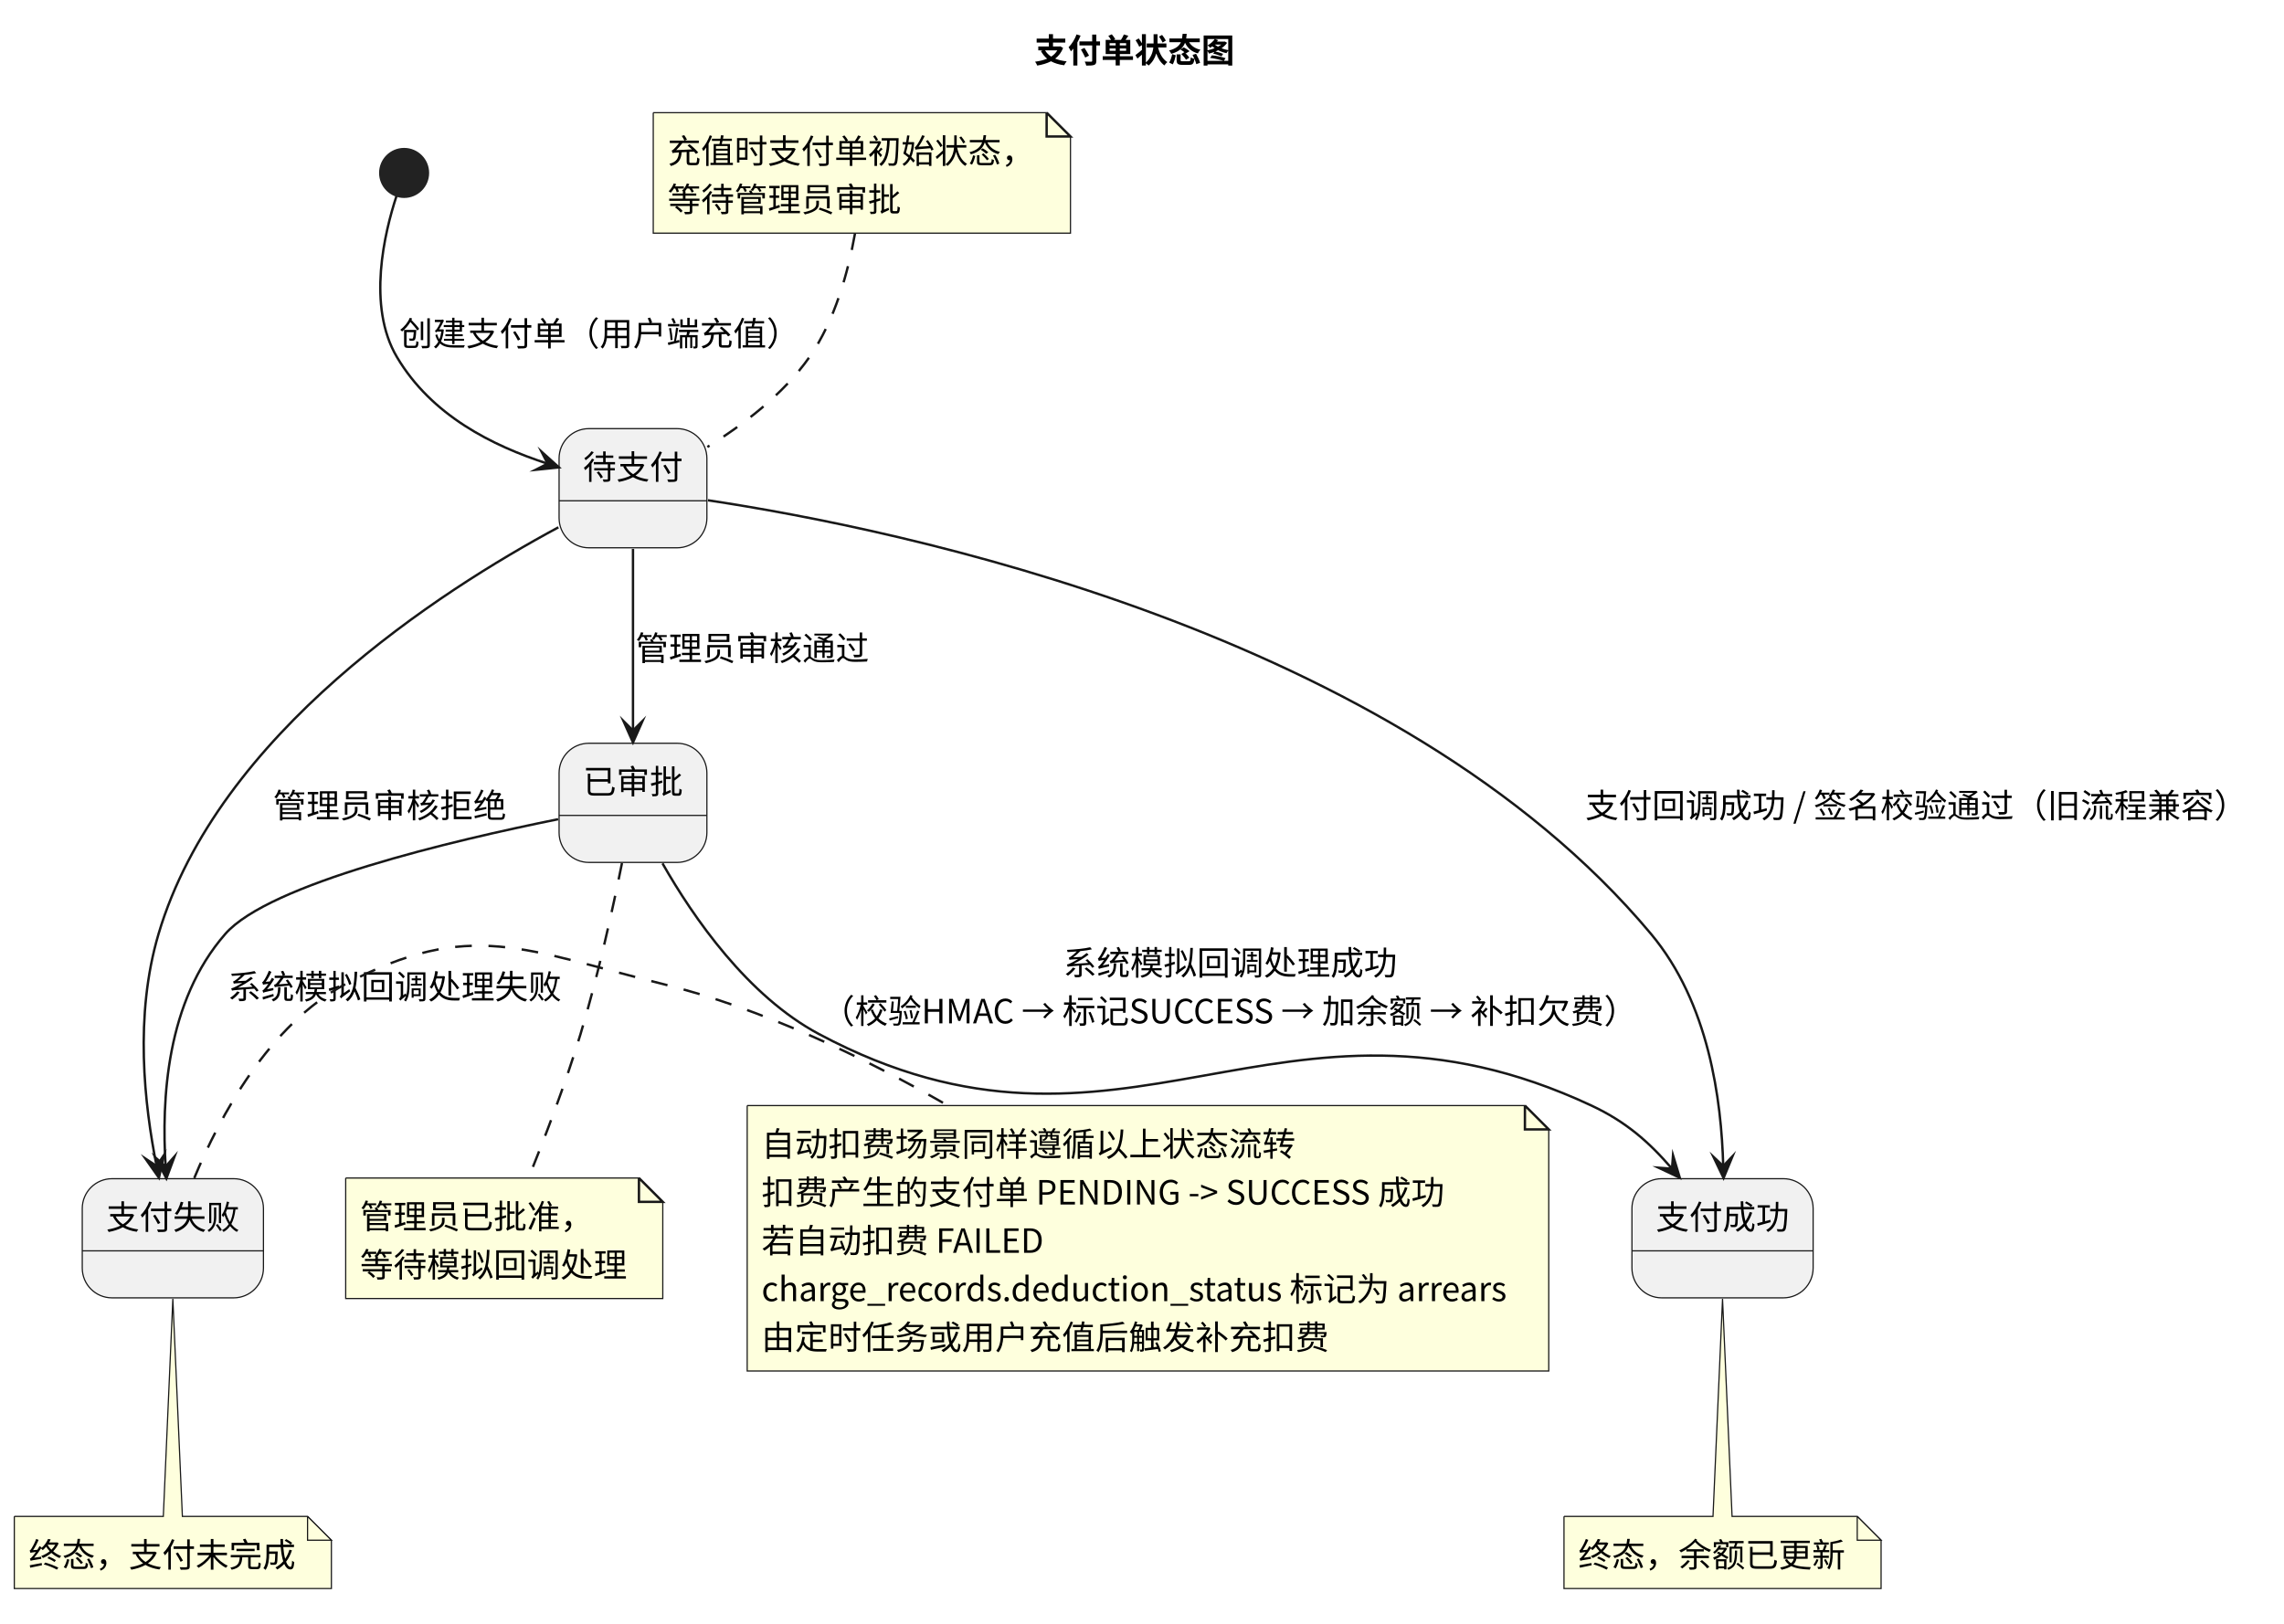
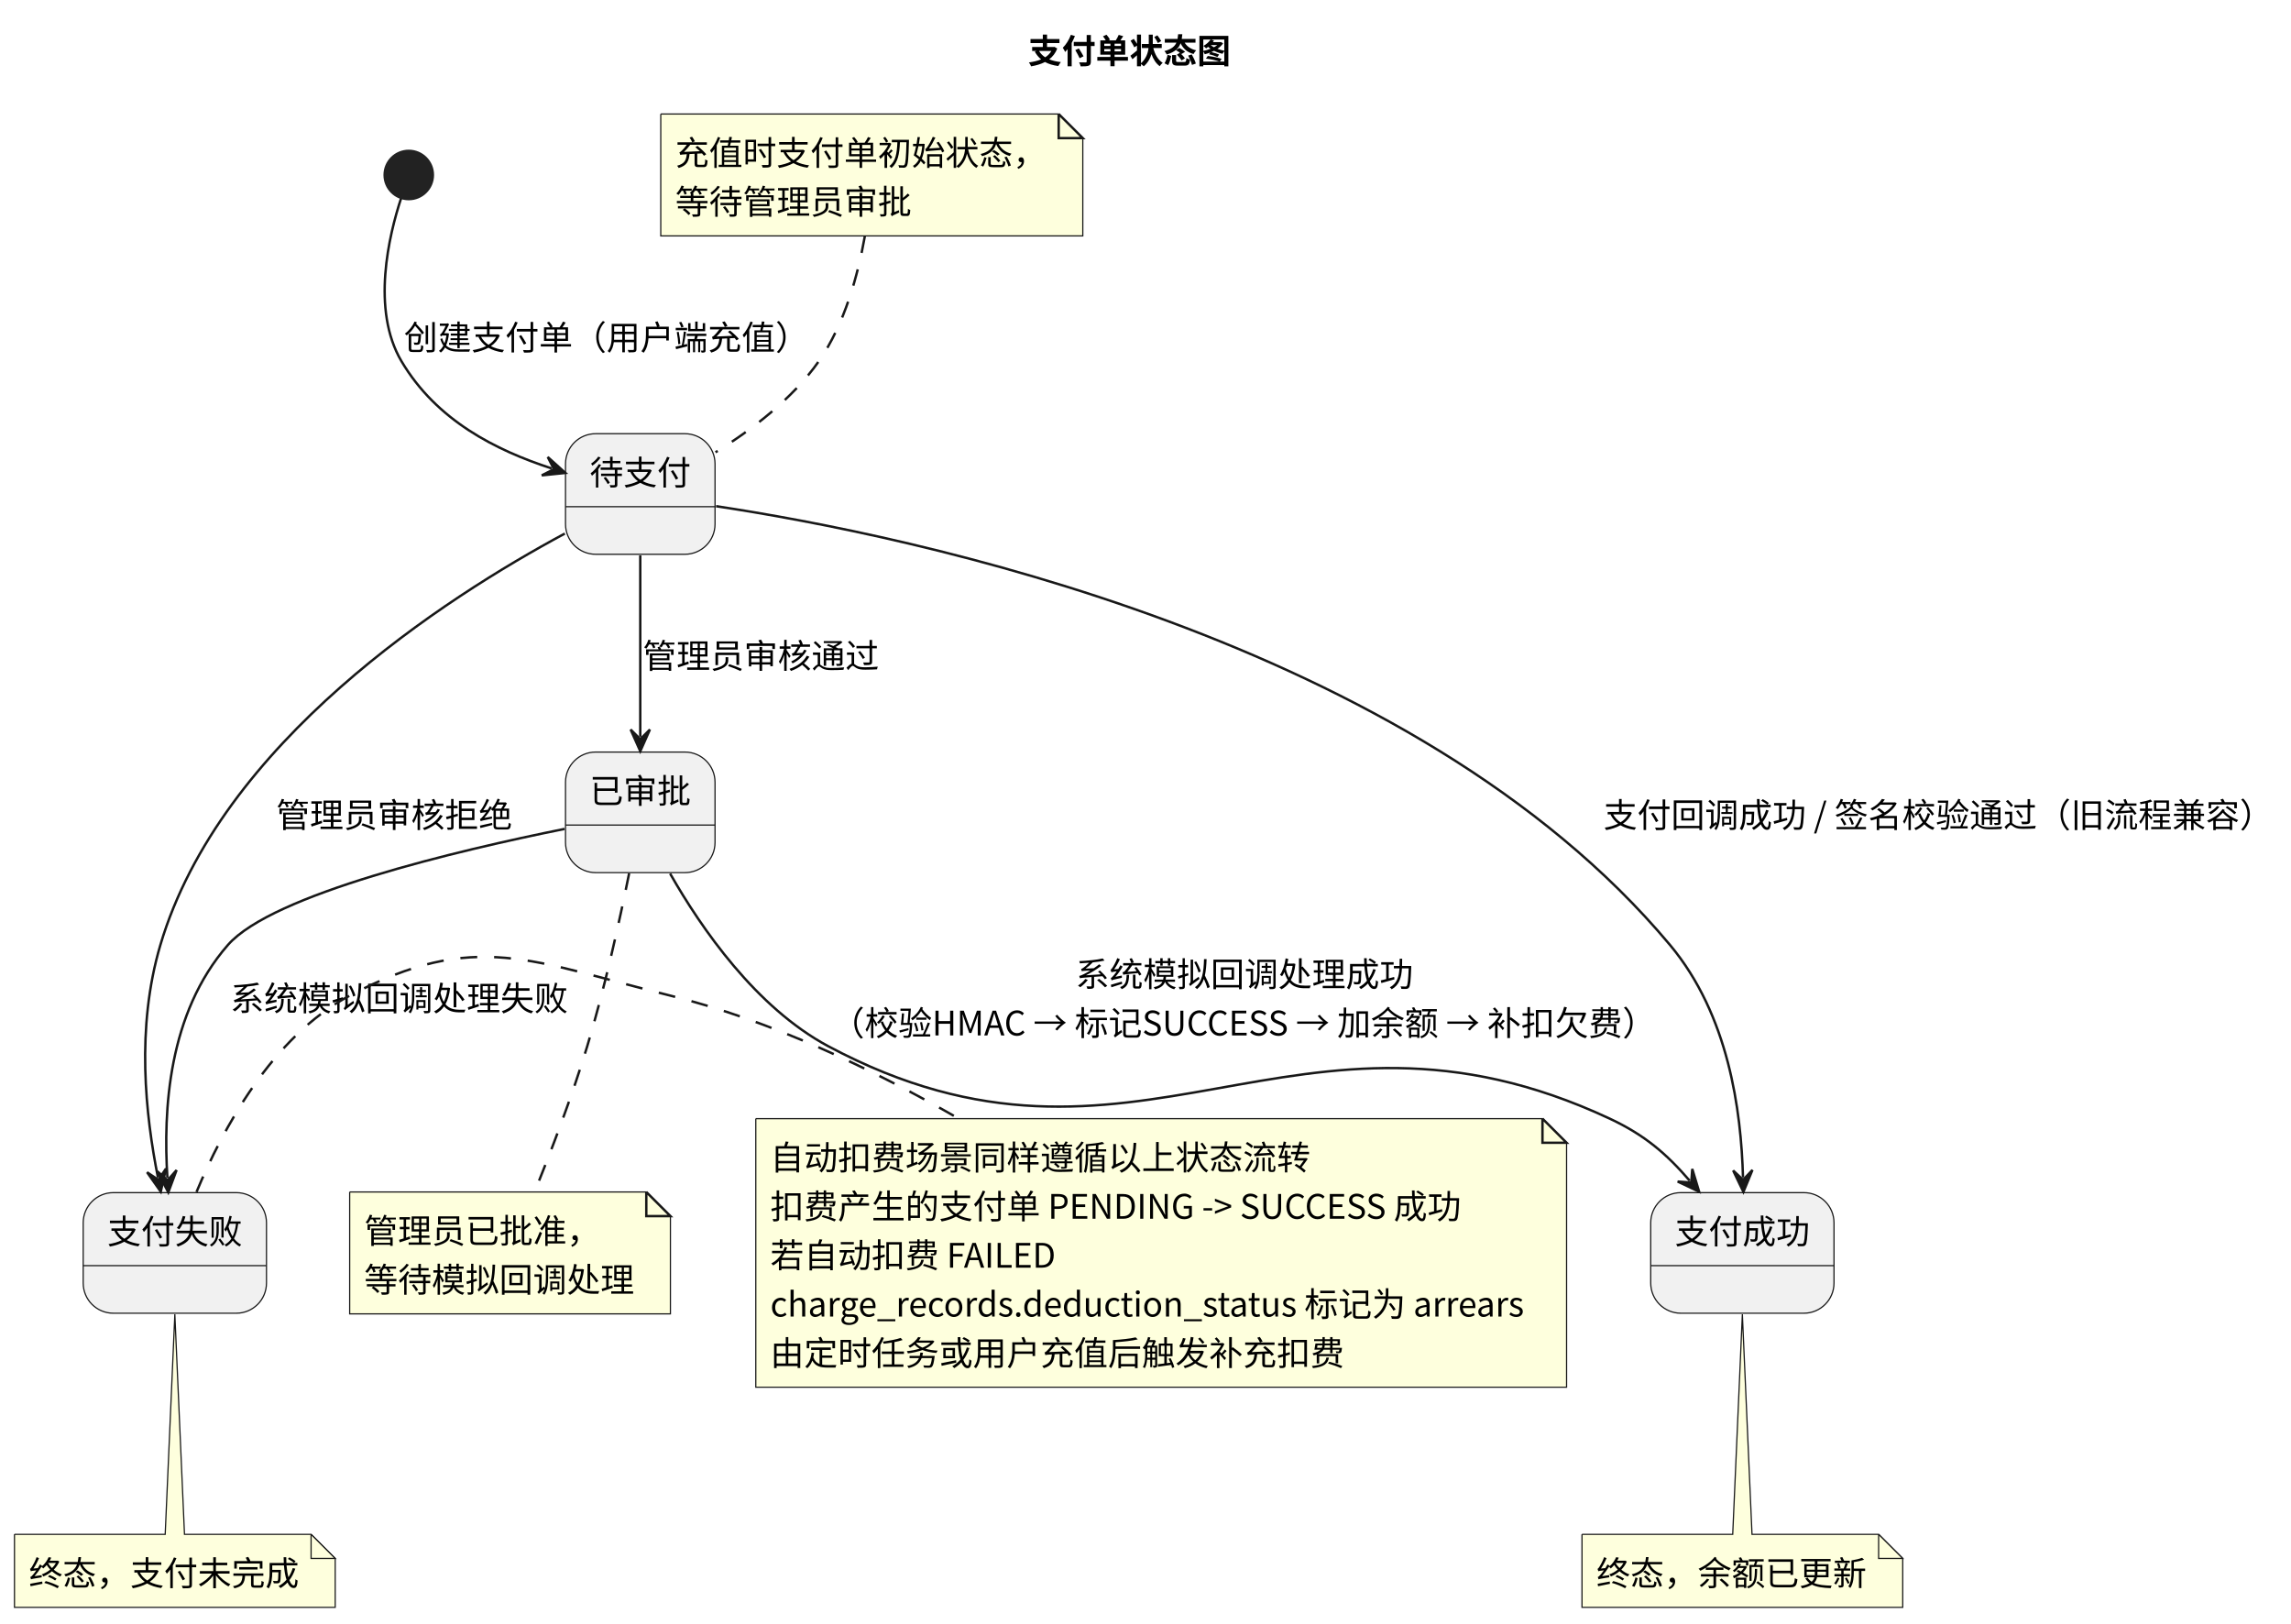
- <svg xmlns="http://www.w3.org/2000/svg" contentStyleType="text/css" data-diagram-type="STATE" height="681px" preserveAspectRatio="none" style="width:958px;height:681px;background:#FFFFFF;" version="1.1" viewBox="0 0 958 681" width="958px" zoomAndPan="magnify">
+ <svg xmlns="http://www.w3.org/2000/svg" contentStyleType="text/css" data-diagram-type="STATE" height="673px" preserveAspectRatio="none" style="width:950px;height:673px;background:#FFFFFF;" version="1.1" viewBox="0 0 950 673" width="950px" zoomAndPan="magnify">
  <defs />
  <g>
    <g class="title" data-source-line="3">
-       <text fill="#000000" font-family="'Noto Sans CJK SC'" font-size="14" font-weight="700" lengthAdjust="spacing" textLength="84" x="433.845" y="26.24">支付单状态图</text>
+       <text fill="#000000" font-family="Noto Sans CJK SC" font-size="14" font-weight="bold" lengthAdjust="spacing" textLength="84" x="426.345" y="26.24">支付单状态图</text>
    </g>
-     <g class="entity" data-qualified-name="PENDING" data-source-line="5" id="ent0001">
+     <g id="PENDING">
      <rect fill="#F1F1F1" height="50" rx="12.5" ry="12.5" style="stroke:#181818;stroke-width:0.5;" width="62" x="234.5" y="179.822" />
      <line style="stroke:#181818;stroke-width:0.5;" x1="234.5" x2="296.5" y1="210.094" y2="210.094" />
-       <text fill="#000000" font-family="'Noto Sans CJK SC'" font-size="14" lengthAdjust="spacing" textLength="42" x="244.5" y="201.062">待支付</text>
+       <text fill="#000000" font-family="Noto Sans CJK SC" font-size="14" lengthAdjust="spacing" textLength="42" x="244.5" y="201.062">待支付</text>
    </g>
-     <g class="entity" data-qualified-name="APPROVED" data-source-line="6" id="ent0002">
+     <g id="APPROVED">
      <rect fill="#F1F1F1" height="50" rx="12.5" ry="12.5" style="stroke:#181818;stroke-width:0.5;" width="62" x="234.5" y="311.822" />
      <line style="stroke:#181818;stroke-width:0.5;" x1="234.5" x2="296.5" y1="342.094" y2="342.094" />
-       <text fill="#000000" font-family="'Noto Sans CJK SC'" font-size="14" lengthAdjust="spacing" textLength="42" x="244.5" y="333.062">已审批</text>
+       <text fill="#000000" font-family="Noto Sans CJK SC" font-size="14" lengthAdjust="spacing" textLength="42" x="244.5" y="333.062">已审批</text>
    </g>
-     <g class="entity" data-qualified-name="SUCCESS" data-source-line="7" id="ent0003">
+     <g id="SUCCESS">
      <rect fill="#F1F1F1" height="50" rx="12.5" ry="12.5" style="stroke:#181818;stroke-width:0.5;" width="76" x="684.5" y="494.502" />
      <line style="stroke:#181818;stroke-width:0.5;" x1="684.5" x2="760.5" y1="524.774" y2="524.774" />
-       <text fill="#000000" font-family="'Noto Sans CJK SC'" font-size="14" lengthAdjust="spacing" textLength="56" x="694.5" y="515.742">支付成功</text>
+       <text fill="#000000" font-family="Noto Sans CJK SC" font-size="14" lengthAdjust="spacing" textLength="56" x="694.5" y="515.742">支付成功</text>
    </g>
-     <g class="entity" data-qualified-name="FAILED" data-source-line="8" id="ent0004">
+     <g id="FAILED">
      <rect fill="#F1F1F1" height="50" rx="12.5" ry="12.5" style="stroke:#181818;stroke-width:0.5;" width="76" x="34.5" y="494.502" />
      <line style="stroke:#181818;stroke-width:0.5;" x1="34.5" x2="110.5" y1="524.774" y2="524.774" />
-       <text fill="#000000" font-family="'Noto Sans CJK SC'" font-size="14" lengthAdjust="spacing" textLength="56" x="44.5" y="515.742">支付失败</text>
+       <text fill="#000000" font-family="Noto Sans CJK SC" font-size="14" lengthAdjust="spacing" textLength="56" x="44.5" y="515.742">支付失败</text>
    </g>
-     <g class="start_entity" data-qualified-name=".start." data-source-line="10" id="ent0005">
-       <ellipse cx="169.5" cy="72.552" fill="#222222" rx="10" ry="10" style="stroke:#222222;stroke-width:1;" />
-     </g>
-     <g class="entity" data-qualified-name="GMN12" data-source-line="17" id="ent0013">
+     <ellipse cx="169.5" cy="72.552" fill="#222222" rx="10" ry="10" style="stroke:#222222;stroke-width:1;" />
+     <g class="entity" data-entity="GMN2" data-source-line="17" data-uid="ent0003" id="entity_GMN2">
      <path d="M274,47.272 L274,97.816 L448.999,97.816 L448.999,57.272 L438.999,47.272 L274,47.272" fill="#FEFFDD" style="stroke:#181818;stroke-width:0.5;" />
      <path d="M438.999,47.272 L438.999,57.272 L448.999,57.272 L438.999,47.272" fill="#FEFFDD" style="stroke:#181818;stroke-width:1;" />
-       <text fill="#000000" font-family="'Noto Sans CJK SC'" font-size="14" lengthAdjust="spacing" textLength="153.999" x="280" y="68.512">充值时支付单初始状态，</text>
-       <text fill="#000000" font-family="'Noto Sans CJK SC'" font-size="14" lengthAdjust="spacing" textLength="98" x="280" y="88.784">等待管理员审批</text>
+       <text fill="#000000" font-family="Noto Sans CJK SC" font-size="14" lengthAdjust="spacing" textLength="153.999" x="280" y="68.512">充值时支付单初始状态，</text>
+       <text fill="#000000" font-family="Noto Sans CJK SC" font-size="14" lengthAdjust="spacing" textLength="98" x="280" y="88.784">等待管理员审批</text>
    </g>
-     <g class="entity" data-qualified-name="GMN15" data-source-line="18" id="ent0016">
+     <g class="entity" data-entity="GMN5" data-source-line="18" data-uid="ent0006" id="entity_GMN5">
      <path d="M145,494.232 L145,544.776 L278,544.776 L278,504.232 L268,494.232 L145,494.232" fill="#FEFFDD" style="stroke:#181818;stroke-width:0.5;" />
      <path d="M268,494.232 L268,504.232 L278,504.232 L268,494.232" fill="#FEFFDD" style="stroke:#181818;stroke-width:1;" />
-       <text fill="#000000" font-family="'Noto Sans CJK SC'" font-size="14" lengthAdjust="spacing" textLength="98" x="151" y="515.472">管理员已批准，</text>
-       <text fill="#000000" font-family="'Noto Sans CJK SC'" font-size="14" lengthAdjust="spacing" textLength="111.999" x="151" y="535.744">等待模拟回调处理</text>
+       <text fill="#000000" font-family="Noto Sans CJK SC" font-size="14" lengthAdjust="spacing" textLength="98" x="151" y="515.472">管理员已批准，</text>
+       <text fill="#000000" font-family="Noto Sans CJK SC" font-size="14" lengthAdjust="spacing" textLength="111.999" x="151" y="535.744">等待模拟回调处理</text>
    </g>
-     <g class="entity" data-qualified-name="GMN18" data-source-line="19" id="ent0019">
+     <g class="entity" data-entity="GMN8" data-source-line="19" data-uid="ent0009" id="entity_GMN8">
      <path d="M656,636.182 L656,666.454 A0,0 0 0 0 656,666.454 L789,666.454 A0,0 0 0 0 789,666.454 L789,646.182 L779,636.182 L726.5,636.182 L722.5,544.922 L718.5,636.182 L656,636.182 A0,0 0 0 0 656,636.182" fill="#FEFFDD" style="stroke:#181818;stroke-width:0.5;" />
      <path d="M779,636.182 L779,646.182 L789,646.182 L779,636.182" fill="#FEFFDD" style="stroke:#181818;stroke-width:0.5;" />
-       <text fill="#000000" font-family="'Noto Sans CJK SC'" font-size="14" lengthAdjust="spacing" textLength="111.999" x="662" y="657.422">终态，余额已更新</text>
+       <text fill="#000000" font-family="Noto Sans CJK SC" font-size="14" lengthAdjust="spacing" textLength="111.999" x="662" y="657.422">终态，余额已更新</text>
    </g>
-     <g class="entity" data-qualified-name="GMN21" data-source-line="20" id="ent0022">
+     <g class="entity" data-entity="GMN11" data-source-line="20" data-uid="ent0012" id="entity_GMN11">
      <path d="M6,636.182 L6,666.454 A0,0 0 0 0 6,666.454 L139,666.454 A0,0 0 0 0 139,666.454 L139,646.182 L129,636.182 L76.5,636.182 L72.5,544.922 L68.5,636.182 L6,636.182 A0,0 0 0 0 6,636.182" fill="#FEFFDD" style="stroke:#181818;stroke-width:0.5;" />
      <path d="M129,636.182 L129,646.182 L139,646.182 L129,636.182" fill="#FEFFDD" style="stroke:#181818;stroke-width:0.5;" />
-       <text fill="#000000" font-family="'Noto Sans CJK SC'" font-size="14" lengthAdjust="spacing" textLength="111.999" x="12" y="657.422">终态，支付未完成</text>
+       <text fill="#000000" font-family="Noto Sans CJK SC" font-size="14" lengthAdjust="spacing" textLength="111.999" x="12" y="657.422">终态，支付未完成</text>
    </g>
-     <g class="entity" data-qualified-name="GMN24" data-source-line="22" id="ent0025">
+     <g class="entity" data-entity="GMN14" data-source-line="22" data-uid="ent0015" id="entity_GMN14">
      <path d="M313.4,463.822 L313.4,575.182 L649.609,575.182 L649.609,473.822 L639.609,463.822 L313.4,463.822" fill="#FEFFDD" style="stroke:#181818;stroke-width:0.5;" />
      <path d="M639.609,463.822 L639.609,473.822 L649.609,473.822 L639.609,463.822" fill="#FEFFDD" style="stroke:#181818;stroke-width:1;" />
-       <text fill="#000000" font-family="'Noto Sans CJK SC'" font-size="14" lengthAdjust="spacing" textLength="223.999" x="319.4" y="485.062">自动扣费场景同样遵循以上状态流转</text>
-       <text fill="#000000" font-family="'Noto Sans CJK SC'" font-size="14" lengthAdjust="spacing" textLength="287.139" x="319.4" y="505.334">扣费产生的支付单 PENDING -&gt; SUCCESS 成功</text>
-       <text fill="#000000" font-family="'Noto Sans CJK SC'" font-size="14" lengthAdjust="spacing" textLength="118.957" x="319.4" y="525.606">若自动扣费 FAILED</text>
-       <text fill="#000000" font-family="'Noto Sans CJK SC'" font-size="14" lengthAdjust="spacing" textLength="315.209" x="319.4" y="545.878">charge_records.deduction_status 标记为 arrears</text>
-       <text fill="#000000" font-family="'Noto Sans CJK SC'" font-size="14" lengthAdjust="spacing" textLength="237.999" x="319.4" y="566.149">由定时任务或用户充值后触发补充扣费</text>
+       <text fill="#000000" font-family="Noto Sans CJK SC" font-size="14" lengthAdjust="spacing" textLength="223.999" x="319.4" y="485.062">自动扣费场景同样遵循以上状态流转</text>
+       <text fill="#000000" font-family="Noto Sans CJK SC" font-size="14" lengthAdjust="spacing" textLength="287.139" x="319.4" y="505.334">扣费产生的支付单 PENDING -&gt; SUCCESS 成功</text>
+       <text fill="#000000" font-family="Noto Sans CJK SC" font-size="14" lengthAdjust="spacing" textLength="118.957" x="319.4" y="525.606">若自动扣费 FAILED</text>
+       <text fill="#000000" font-family="Noto Sans CJK SC" font-size="14" lengthAdjust="spacing" textLength="315.209" x="319.4" y="545.878">charge_records.deduction_status 标记为 arrears</text>
+       <text fill="#000000" font-family="Noto Sans CJK SC" font-size="14" lengthAdjust="spacing" textLength="237.999" x="319.4" y="566.149">由定时任务或用户充值后触发补充扣费</text>
    </g>
-     <g class="link" data-entity-1="ent0005" data-entity-2="ent0001" data-link-type="dependency" data-source-line="10" id="lnk6">
-       <path d="M166.29,82.302 C161.36,97.302 153.78,128.402 166.5,149.822 C181.09,174.402 206.487,186.96 229.697,194.54" fill="none" id="*start*-to-PENDING" style="stroke:#181818;stroke-width:1;" />
-       <polygon fill="#181818" points="234.45,196.092,227.137,189.495,229.697,194.54,224.653,197.1,234.45,196.092" style="stroke:#181818;stroke-width:1;stroke-linejoin:miter;stroke-miterlimit:10;" />
-       <text fill="#000000" font-family="'Noto Sans CJK SC'" font-size="14" lengthAdjust="spacing" textLength="167.999" x="167.5" y="145.062">创建支付单（用户端充值）</text>
+     <g class="link" data-entity-1=".start." data-entity-2="PENDING" data-source-line="10" data-uid="lnk3" id="link_.start._PENDING">
+       <path d="M166.29,82.302 C161.36,97.302 153.78,128.402 166.5,149.822 C181.09,174.402 205.536,186.649 228.746,194.229" fill="none" id="*start*-to-PENDING" style="stroke:#181818;stroke-width:1;" />
+       <polygon fill="#181818" points="234.45,196.092,227.137,189.495,229.697,194.54,224.653,197.1,234.45,196.092" style="stroke:#181818;stroke-width:1;" />
+       <text fill="#000000" font-family="Noto Sans CJK SC" font-size="14" lengthAdjust="spacing" textLength="167.999" x="167.5" y="145.062">创建支付单（用户端充值）</text>
    </g>
-     <g class="link" data-entity-1="ent0001" data-entity-2="ent0002" data-link-type="dependency" data-source-line="11" id="lnk7">
-       <path d="M265.5,230.272 C265.5,253.512 265.5,283.272 265.5,306.482" fill="none" id="PENDING-to-APPROVED" style="stroke:#181818;stroke-width:1;" />
-       <polygon fill="#181818" points="265.5,311.482,269.5,302.482,265.5,306.482,261.5,302.482,265.5,311.482" style="stroke:#181818;stroke-width:1;stroke-linejoin:miter;stroke-miterlimit:10;" />
-       <text fill="#000000" font-family="'Noto Sans CJK SC'" font-size="14" lengthAdjust="spacing" textLength="98" x="266.5" y="277.062">管理员审核通过</text>
+     <g class="link" data-entity-1="PENDING" data-entity-2="APPROVED" data-source-line="11" data-uid="lnk4" id="link_PENDING_APPROVED">
+       <path d="M265.5,230.272 C265.5,253.512 265.5,282.272 265.5,305.482" fill="none" id="PENDING-to-APPROVED" style="stroke:#181818;stroke-width:1;" />
+       <polygon fill="#181818" points="265.5,311.482,269.5,302.482,265.5,306.482,261.5,302.482,265.5,311.482" style="stroke:#181818;stroke-width:1;" />
+       <text fill="#000000" font-family="Noto Sans CJK SC" font-size="14" lengthAdjust="spacing" textLength="98" x="266.5" y="277.062">管理员审核通过</text>
    </g>
-     <g class="link" data-entity-1="ent0001" data-entity-2="ent0004" data-link-type="dependency" data-source-line="12" id="lnk8">
-       <path d="M234.21,221.232 C184.72,247.832 91.43,307.712 66.5,391.822 C56.3,426.232 60.548,463.277 65.688,489.207" fill="none" id="PENDING-to-FAILED" style="stroke:#181818;stroke-width:1;" />
-       <polygon fill="#181818" points="66.66,494.112,68.834,484.506,65.688,489.207,60.986,486.062,66.66,494.112" style="stroke:#181818;stroke-width:1;stroke-linejoin:miter;stroke-miterlimit:10;" />
-       <text fill="#000000" font-family="'Noto Sans CJK SC'" font-size="14" lengthAdjust="spacing" textLength="98" x="114.47" y="343.062">管理员审核拒绝</text>
+     <g class="link" data-entity-1="PENDING" data-entity-2="FAILED" data-source-line="12" data-uid="lnk5" id="link_PENDING_FAILED">
+       <path d="M234.21,221.232 C184.72,247.832 91.43,307.712 66.5,391.822 C56.3,426.232 60.353,462.296 65.493,488.226" fill="none" id="PENDING-to-FAILED" style="stroke:#181818;stroke-width:1;" />
+       <polygon fill="#181818" points="66.66,494.112,68.834,484.506,65.688,489.207,60.986,486.062,66.66,494.112" style="stroke:#181818;stroke-width:1;" />
+       <text fill="#000000" font-family="Noto Sans CJK SC" font-size="14" lengthAdjust="spacing" textLength="98" x="114.47" y="343.062">管理员审核拒绝</text>
    </g>
-     <g class="link" data-entity-1="ent0002" data-entity-2="ent0003" data-link-type="dependency" data-source-line="13" id="lnk9">
-       <path d="M277.88,362.232 C290.87,385.022 313.57,417.842 343.5,433.822 C471.07,501.932 536.5,402.562 667.5,463.822 C682.01,470.612 691.658,479.113 701.308,490.323" fill="none" id="APPROVED-to-SUCCESS" style="stroke:#181818;stroke-width:1;" />
-       <polygon fill="#181818" points="704.57,494.112,701.73,484.682,701.308,490.323,695.667,489.901,704.57,494.112" style="stroke:#181818;stroke-width:1;stroke-linejoin:miter;stroke-miterlimit:10;" />
-       <text fill="#000000" font-family="'Noto Sans CJK SC'" font-size="14" lengthAdjust="spacing" textLength="139.999" x="446.028" y="409.062">系统模拟回调处理成功</text>
-       <text fill="#000000" font-family="'Noto Sans CJK SC'" font-size="14" lengthAdjust="spacing" textLength="343.055" x="344.5" y="429.334">（校验HMAC → 标记SUCCESS → 加余额 → 补扣欠费）</text>
+     <g class="link" data-entity-1="APPROVED" data-entity-2="SUCCESS" data-source-line="13" data-uid="lnk6" id="link_APPROVED_SUCCESS">
+       <path d="M277.88,362.232 C290.87,385.022 313.57,417.842 343.5,433.822 C471.07,501.932 536.5,402.562 667.5,463.822 C682.01,470.612 691.006,478.355 700.656,489.565" fill="none" id="APPROVED-to-SUCCESS" style="stroke:#181818;stroke-width:1;" />
+       <polygon fill="#181818" points="704.57,494.112,701.73,484.682,701.308,490.323,695.667,489.901,704.57,494.112" style="stroke:#181818;stroke-width:1;" />
+       <text fill="#000000" font-family="Noto Sans CJK SC" font-size="14" lengthAdjust="spacing" textLength="139.999" x="446.028" y="409.062">系统模拟回调处理成功</text>
+       <text fill="#000000" font-family="Noto Sans CJK SC" font-size="14" lengthAdjust="spacing" textLength="343.055" x="344.5" y="429.334">（校验HMAC → 标记SUCCESS → 加余额 → 补扣欠费）</text>
    </g>
-     <g class="link" data-entity-1="ent0002" data-entity-2="ent0004" data-link-type="dependency" data-source-line="14" id="lnk10">
-       <path d="M234.11,343.692 C189.99,352.602 112.94,370.722 94.5,391.822 C69.67,420.222 67.717,461.342 69.477,489.402" fill="none" id="APPROVED-to-FAILED" style="stroke:#181818;stroke-width:1;" />
-       <polygon fill="#181818" points="69.79,494.392,73.219,485.159,69.477,489.402,65.234,485.66,69.79,494.392" style="stroke:#181818;stroke-width:1;stroke-linejoin:miter;stroke-miterlimit:10;" />
-       <text fill="#000000" font-family="'Noto Sans CJK SC'" font-size="14" lengthAdjust="spacing" textLength="139.999" x="95.5" y="419.062">系统模拟回调处理失败</text>
+     <g class="link" data-entity-1="APPROVED" data-entity-2="FAILED" data-source-line="14" data-uid="lnk7" id="link_APPROVED_FAILED">
+       <path d="M234.11,343.692 C189.99,352.602 112.94,370.722 94.5,391.822 C69.67,420.222 67.654,460.344 69.414,488.404" fill="none" id="APPROVED-to-FAILED" style="stroke:#181818;stroke-width:1;" />
+       <polygon fill="#181818" points="69.79,494.392,73.219,485.159,69.477,489.402,65.234,485.66,69.79,494.392" style="stroke:#181818;stroke-width:1;" />
+       <text fill="#000000" font-family="Noto Sans CJK SC" font-size="14" lengthAdjust="spacing" textLength="139.999" x="95.5" y="419.062">系统模拟回调处理失败</text>
    </g>
-     <g class="link" data-entity-1="ent0001" data-entity-2="ent0003" data-link-type="dependency" data-source-line="15" id="lnk11">
-       <path d="M296.93,209.882 C376.33,221.872 586.19,264.642 692.5,391.822 C716.85,420.952 722.022,461.404 722.792,489.214" fill="none" id="PENDING-to-SUCCESS" style="stroke:#181818;stroke-width:1;" />
-       <polygon fill="#181818" points="722.93,494.212,726.679,485.105,722.792,489.214,718.682,485.326,722.93,494.212" style="stroke:#181818;stroke-width:1;stroke-linejoin:miter;stroke-miterlimit:10;" />
-       <text fill="#000000" font-family="'Noto Sans CJK SC'" font-size="14" lengthAdjust="spacing" textLength="277.759" x="664.93" y="343.062">支付回调成功 / 签名校验通过（旧流程兼容）</text>
+     <g class="link" data-entity-1="PENDING" data-entity-2="SUCCESS" data-source-line="15" data-uid="lnk8" id="link_PENDING_SUCCESS">
+       <path d="M296.93,209.882 C376.33,221.872 586.19,264.642 692.5,391.822 C716.85,420.952 721.994,460.404 722.764,488.214" fill="none" id="PENDING-to-SUCCESS" style="stroke:#181818;stroke-width:1;" />
+       <polygon fill="#181818" points="722.93,494.212,726.679,485.105,722.792,489.214,718.682,485.326,722.93,494.212" style="stroke:#181818;stroke-width:1;" />
+       <text fill="#000000" font-family="Noto Sans CJK SC" font-size="14" lengthAdjust="spacing" textLength="277.759" x="664.93" y="343.062">支付回调成功 / 签名校验通过（旧流程兼容）</text>
    </g>
-     <g class="link" data-entity-1="ent0013" data-entity-2="ent0001" data-link-type="association" data-source-line="17" id="lnk14">
-       <path d="M358.61,97.992 C355.78,113.902 350.25,134.462 339.5,149.822 C328.56,165.452 311.61,178.302 296.7,187.532" fill="none" id="GMN12-PENDING" style="stroke:#181818;stroke-width:1;stroke-dasharray:7,7;" />
+     <g class="link" data-entity-1="GMN2" data-entity-2="PENDING" data-source-line="17" data-uid="lnk4" id="link_GMN2_PENDING">
+       <path d="M358.61,97.992 C355.78,113.902 350.25,134.462 339.5,149.822 C328.56,165.452 311.61,178.302 296.7,187.532" fill="none" id="GMN2-PENDING" style="stroke:#181818;stroke-width:1;stroke-dasharray:7,7;" />
    </g>
-     <g class="link" data-entity-1="ent0002" data-entity-2="ent0016" data-link-type="association" data-source-line="18" id="lnk17">
-       <path d="M260.88,362.122 C256.94,381.672 250.77,409.762 243.5,433.822 C237.28,454.432 228.55,477.232 221.78,493.982" fill="none" id="APPROVED-GMN15" style="stroke:#181818;stroke-width:1;stroke-dasharray:7,7;" />
+     <g class="link" data-entity-1="APPROVED" data-entity-2="GMN5" data-source-line="18" data-uid="lnk7" id="link_APPROVED_GMN5">
+       <path d="M260.88,362.122 C256.94,381.672 250.77,409.762 243.5,433.822 C237.28,454.432 228.55,477.232 221.78,493.982" fill="none" id="APPROVED-GMN5" style="stroke:#181818;stroke-width:1;stroke-dasharray:7,7;" />
    </g>
-     <g class="link" data-entity-1="ent0004" data-entity-2="ent0025" data-link-type="association" data-source-line="22" id="lnk26">
-       <path d="M81.48,494.252 C92.17,468.482 112.74,429.902 145,412.822 C197.24,385.162 220.6,398.692 278,412.822 C319.44,423.022 361.79,443.332 397.05,463.522" fill="none" id="FAILED-GMN24" style="stroke:#181818;stroke-width:1;stroke-dasharray:7,7;" />
+     <g class="link" data-entity-1="FAILED" data-entity-2="GMN14" data-source-line="22" data-uid="lnk16" id="link_FAILED_GMN14">
+       <path d="M81.48,494.252 C92.17,468.482 112.74,429.902 145,412.822 C197.24,385.162 220.6,398.692 278,412.822 C319.44,423.022 361.79,443.332 397.05,463.522" fill="none" id="FAILED-GMN14" style="stroke:#181818;stroke-width:1;stroke-dasharray:7,7;" />
    </g>
  </g>
</svg>
